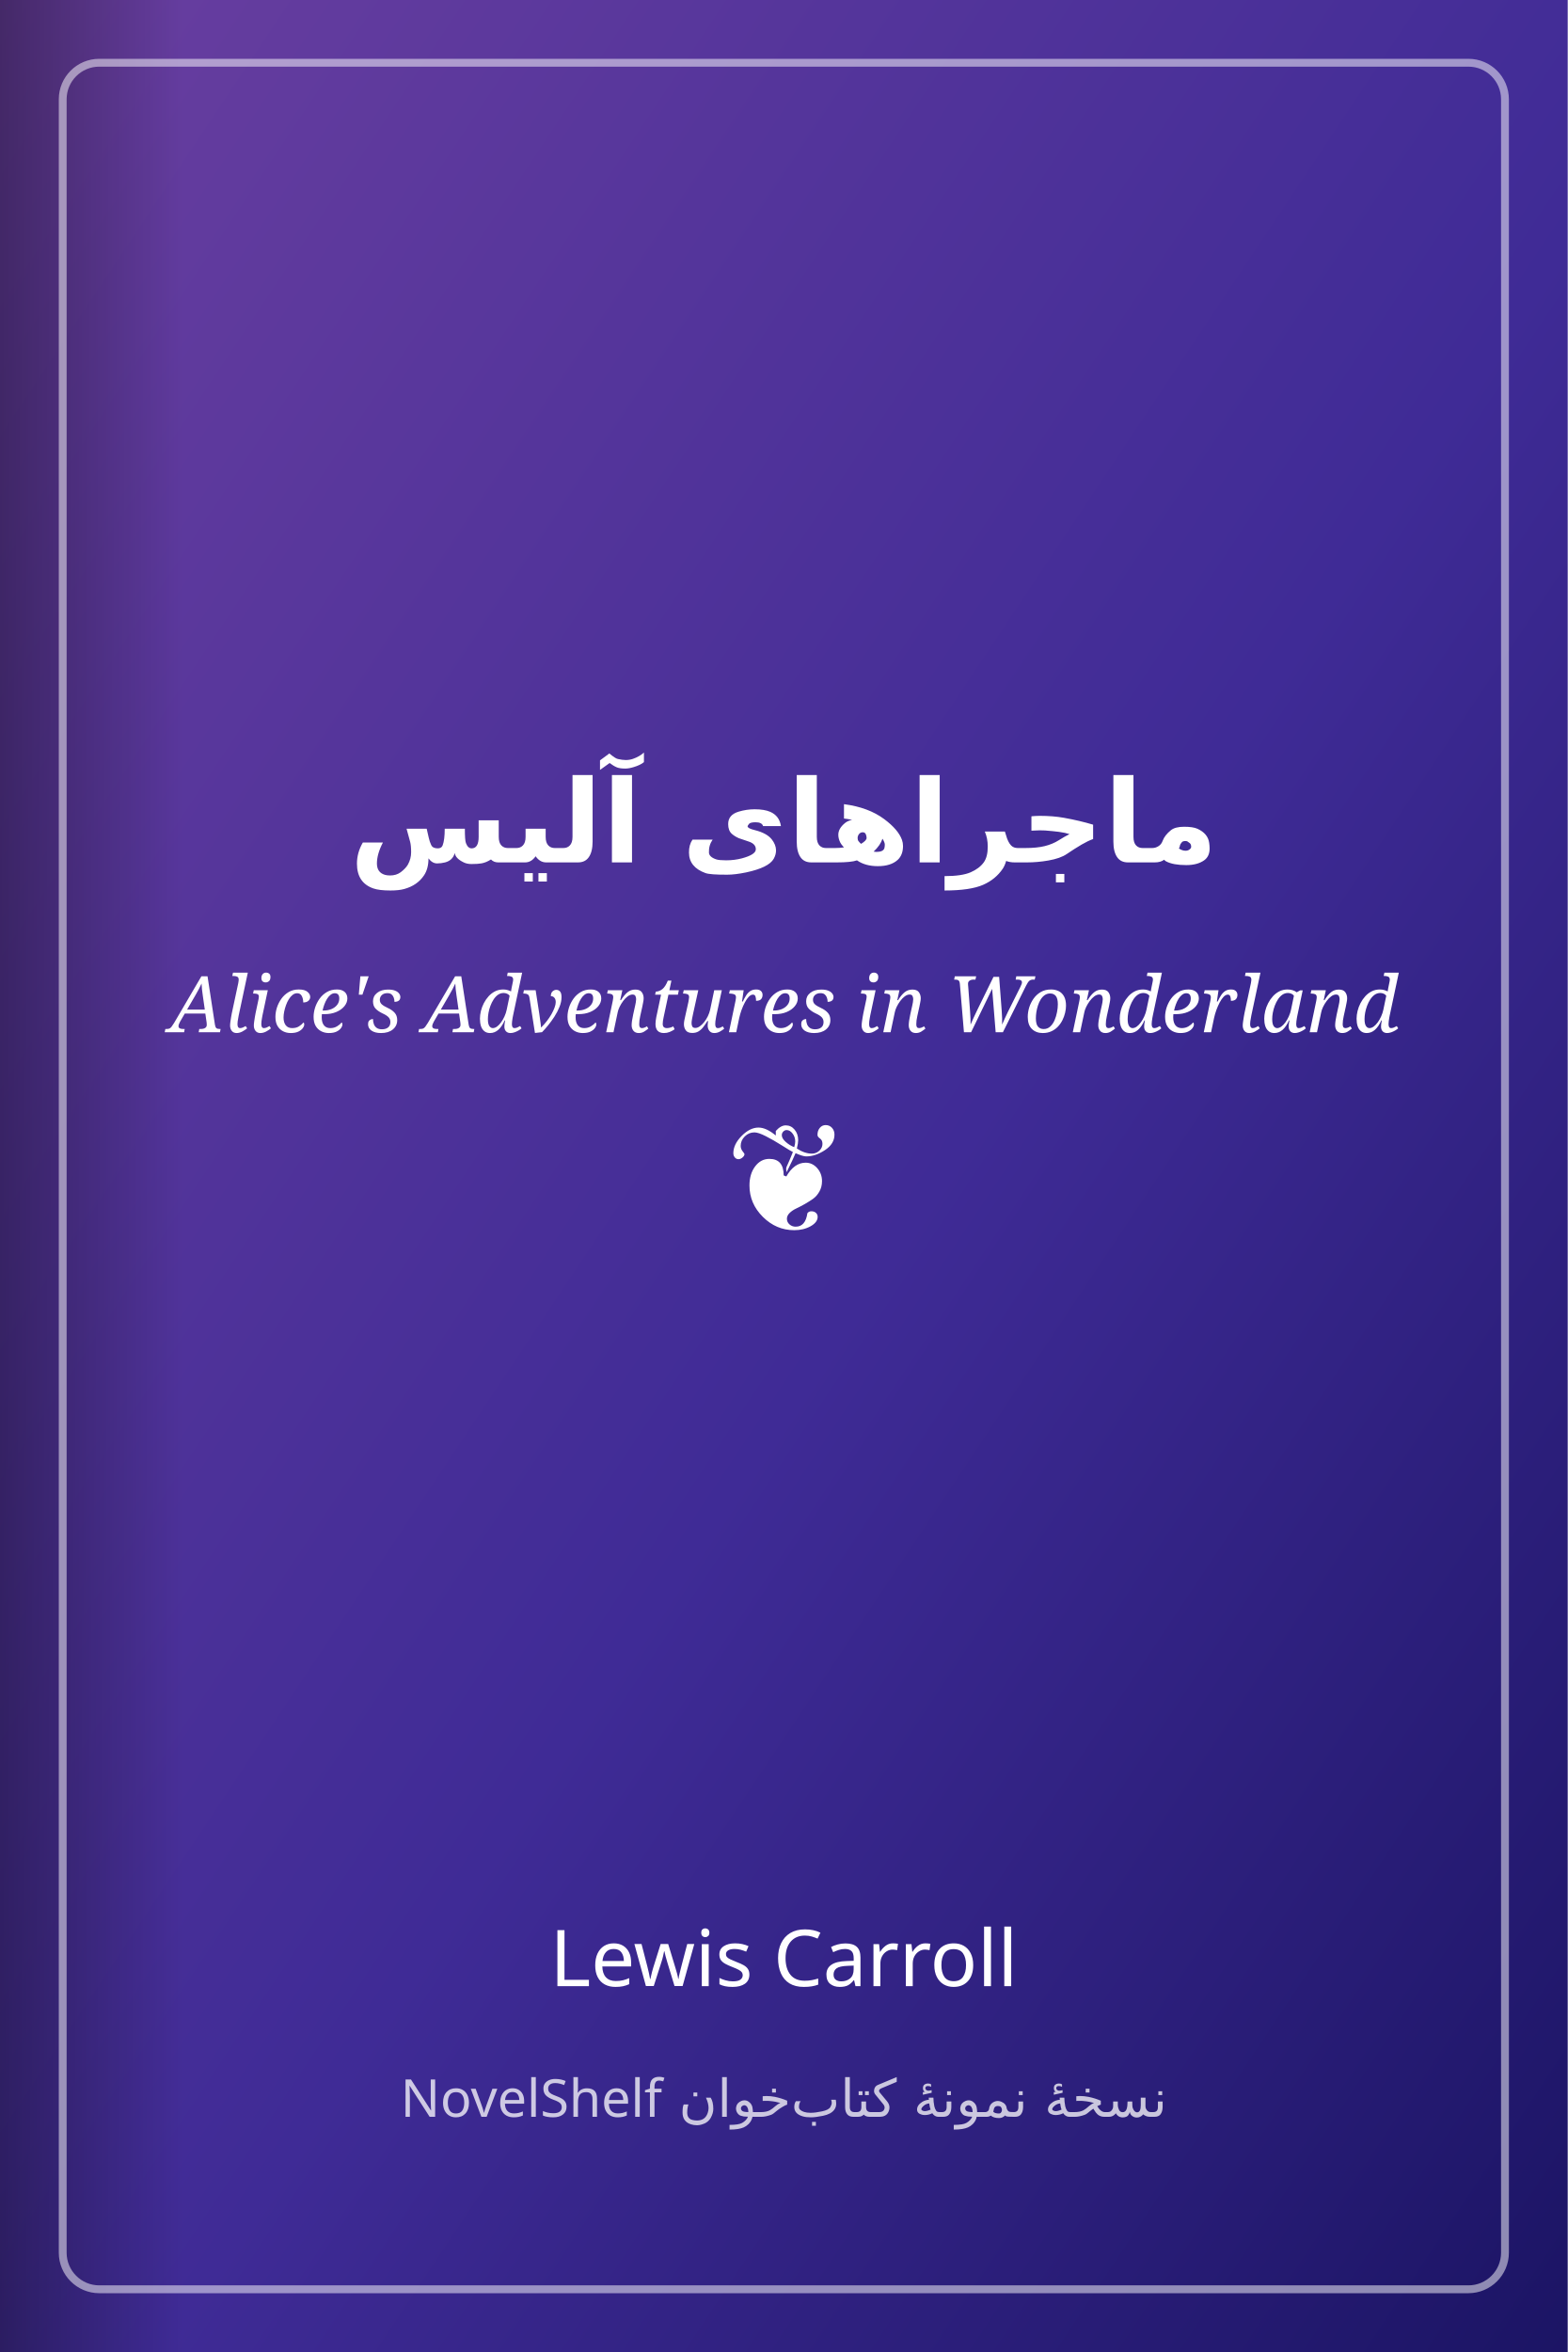
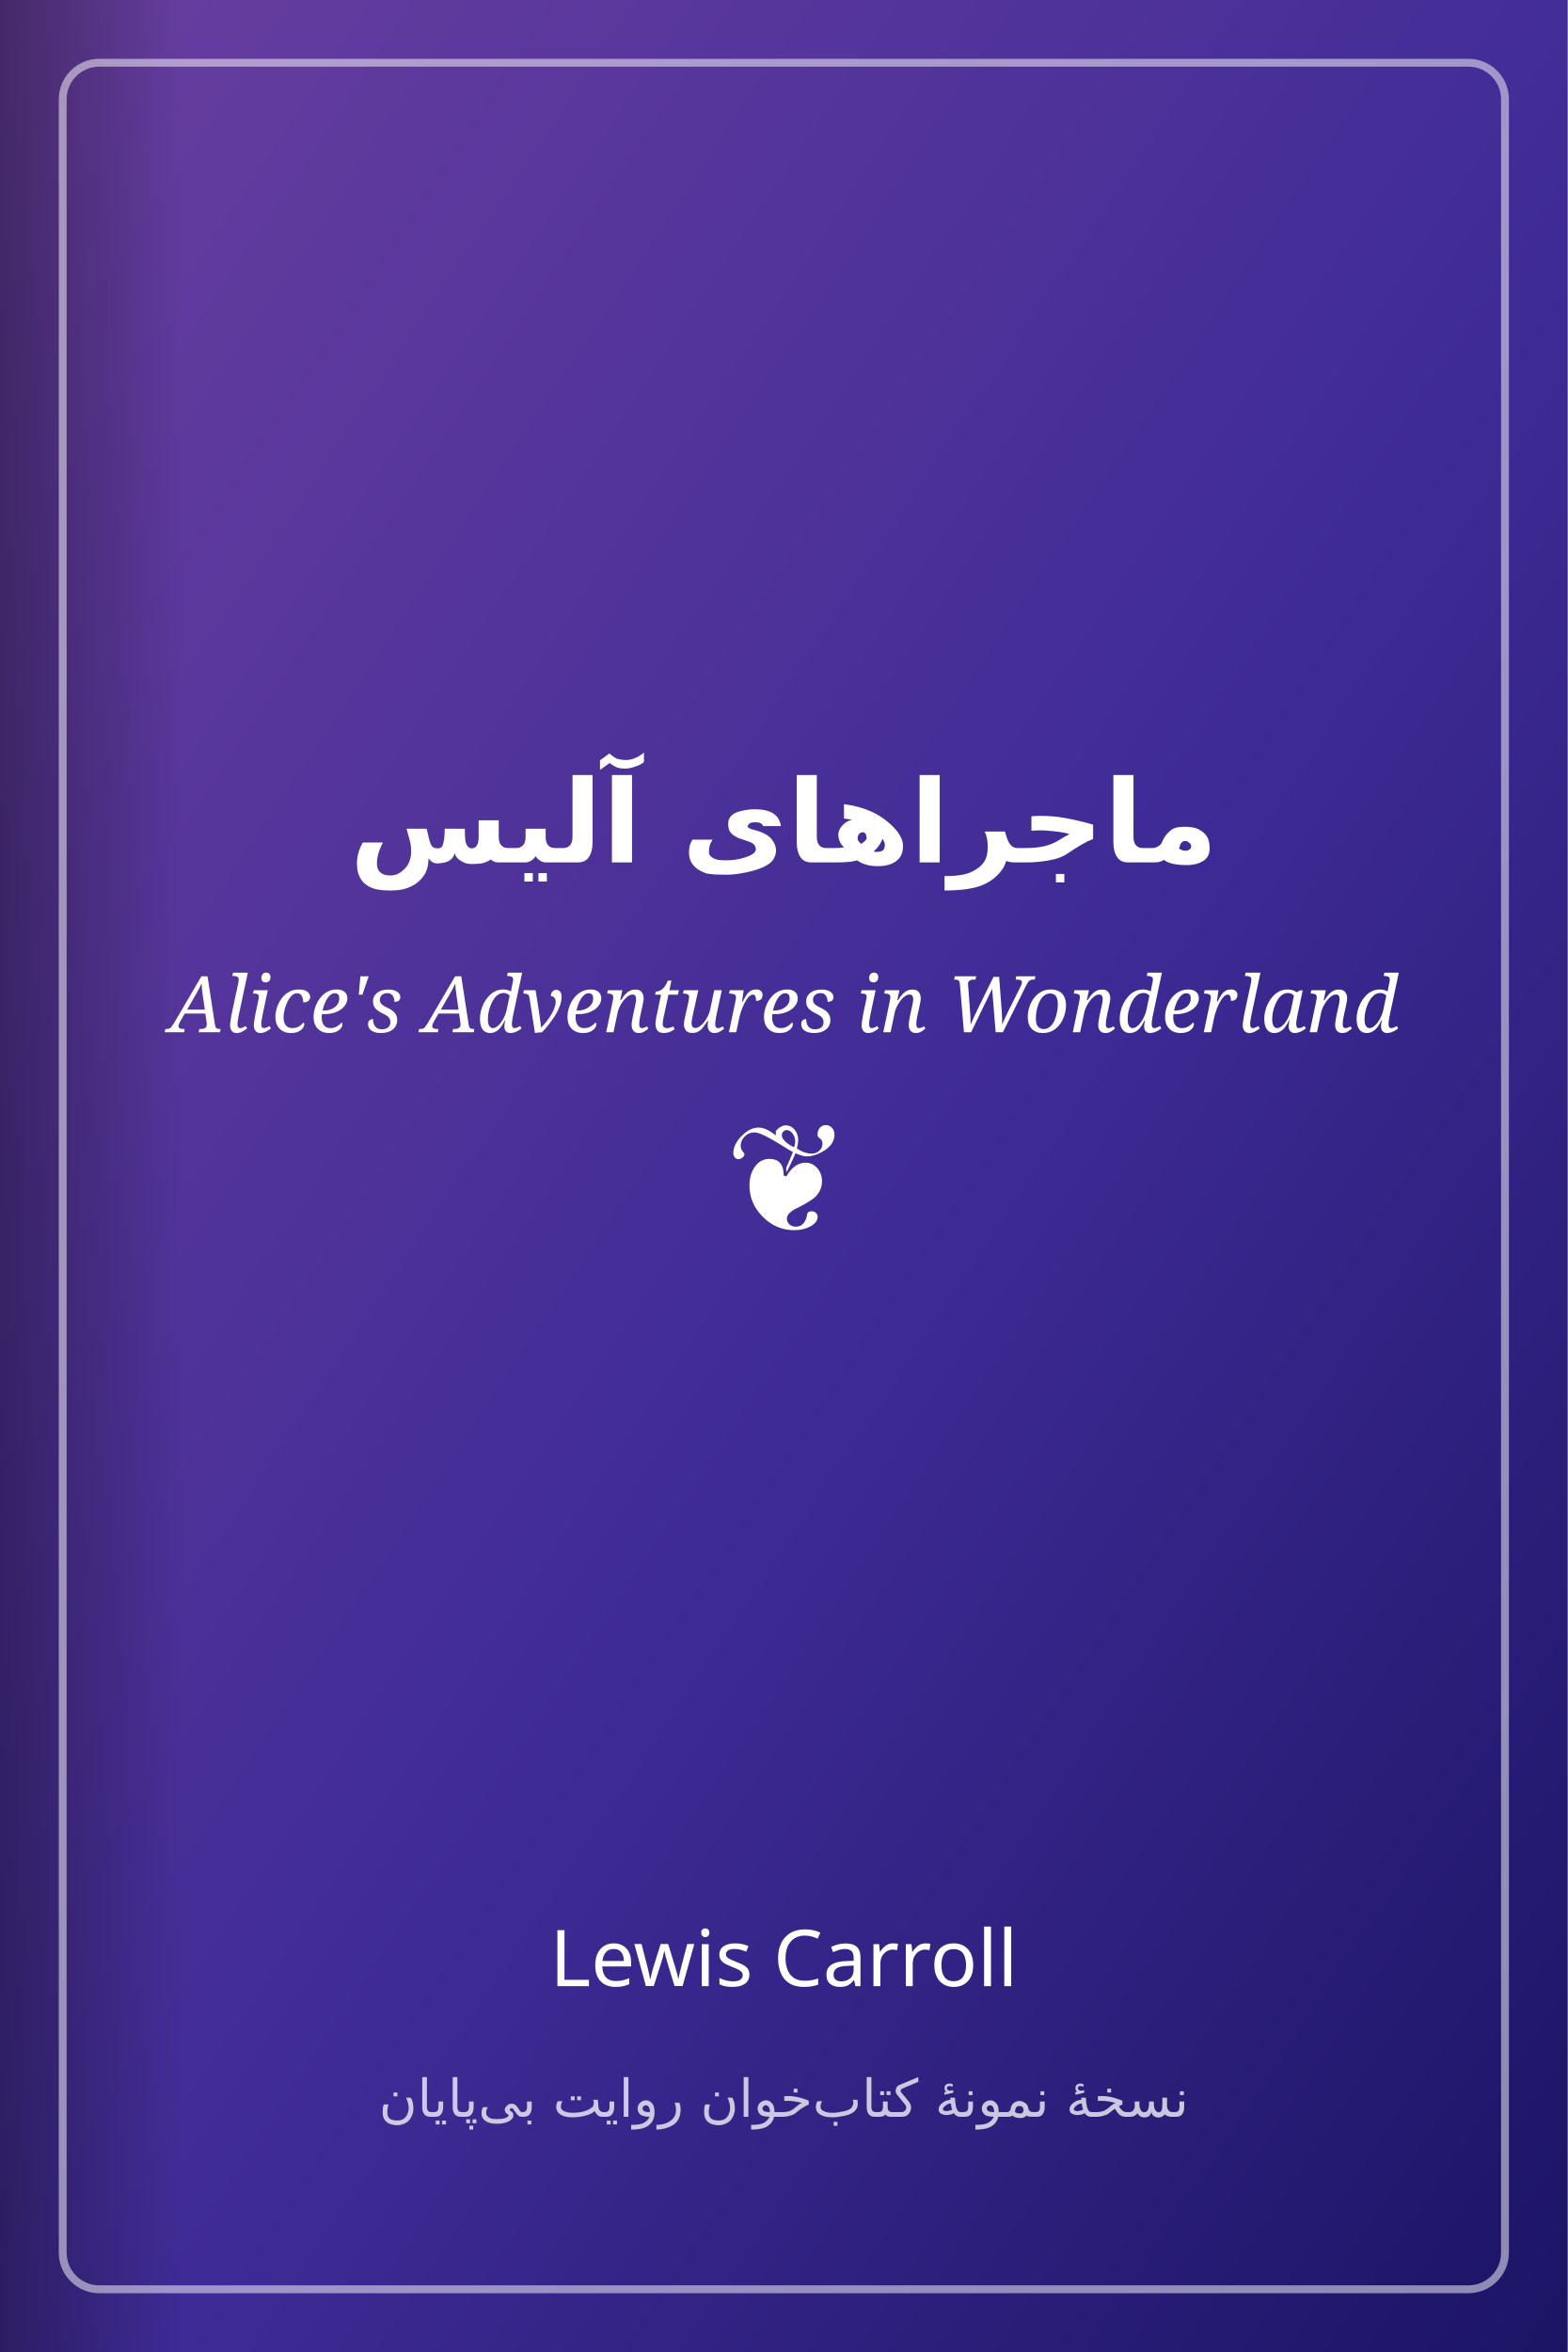
<svg xmlns="http://www.w3.org/2000/svg" width="600" height="900" viewBox="0 0 600 900">
  <defs>
    <linearGradient id="bg" x1="0" y1="0" x2="1" y2="1">
      <stop offset="0%" stop-color="#6a3fa0" />
      <stop offset="55%" stop-color="#3f2b96" />
      <stop offset="100%" stop-color="#1b1464" />
    </linearGradient>
    <linearGradient id="spine" x1="0" y1="0" x2="1" y2="0">
      <stop offset="0%" stop-color="rgba(0,0,0,0.35)" />
      <stop offset="100%" stop-color="rgba(0,0,0,0)" />
    </linearGradient>
  </defs>
  <rect width="600" height="900" fill="url(#bg)" />
  <rect width="70" height="900" fill="url(#spine)" />
  <rect x="24" y="24" width="552" height="852" fill="none" stroke="rgba(255,255,255,0.5)" stroke-width="3" rx="14" />
  <g fill="#ffffff">
    <text x="300" y="330" font-family="Tahoma, sans-serif" font-size="44" font-weight="bold" text-anchor="middle" direction="rtl" unicode-bidi="bidi-override">ماجراهای آلیس</text>
    <text x="300" y="395" font-family="Georgia, serif" font-size="30" font-style="italic" text-anchor="middle">Alice's Adventures in Wonderland</text>
    <text x="300" y="470" font-family="serif" font-size="56" text-anchor="middle">❦</text>
    <text x="300" y="760" font-family="Tahoma, sans-serif" font-size="30" text-anchor="middle" direction="rtl">Lewis Carroll</text>
-     <text x="300" y="810" font-family="Tahoma, sans-serif" font-size="20" fill="rgba(255,255,255,0.75)" text-anchor="middle" direction="rtl">نسخهٔ نمونهٔ کتاب‌خوان NovelShelf</text>
+     <text x="300" y="810" font-family="Tahoma, sans-serif" font-size="20" fill="rgba(255,255,255,0.75)" text-anchor="middle" direction="rtl">نسخهٔ نمونهٔ کتاب‌خوان روایت بی‌پایان</text>
  </g>
</svg>
